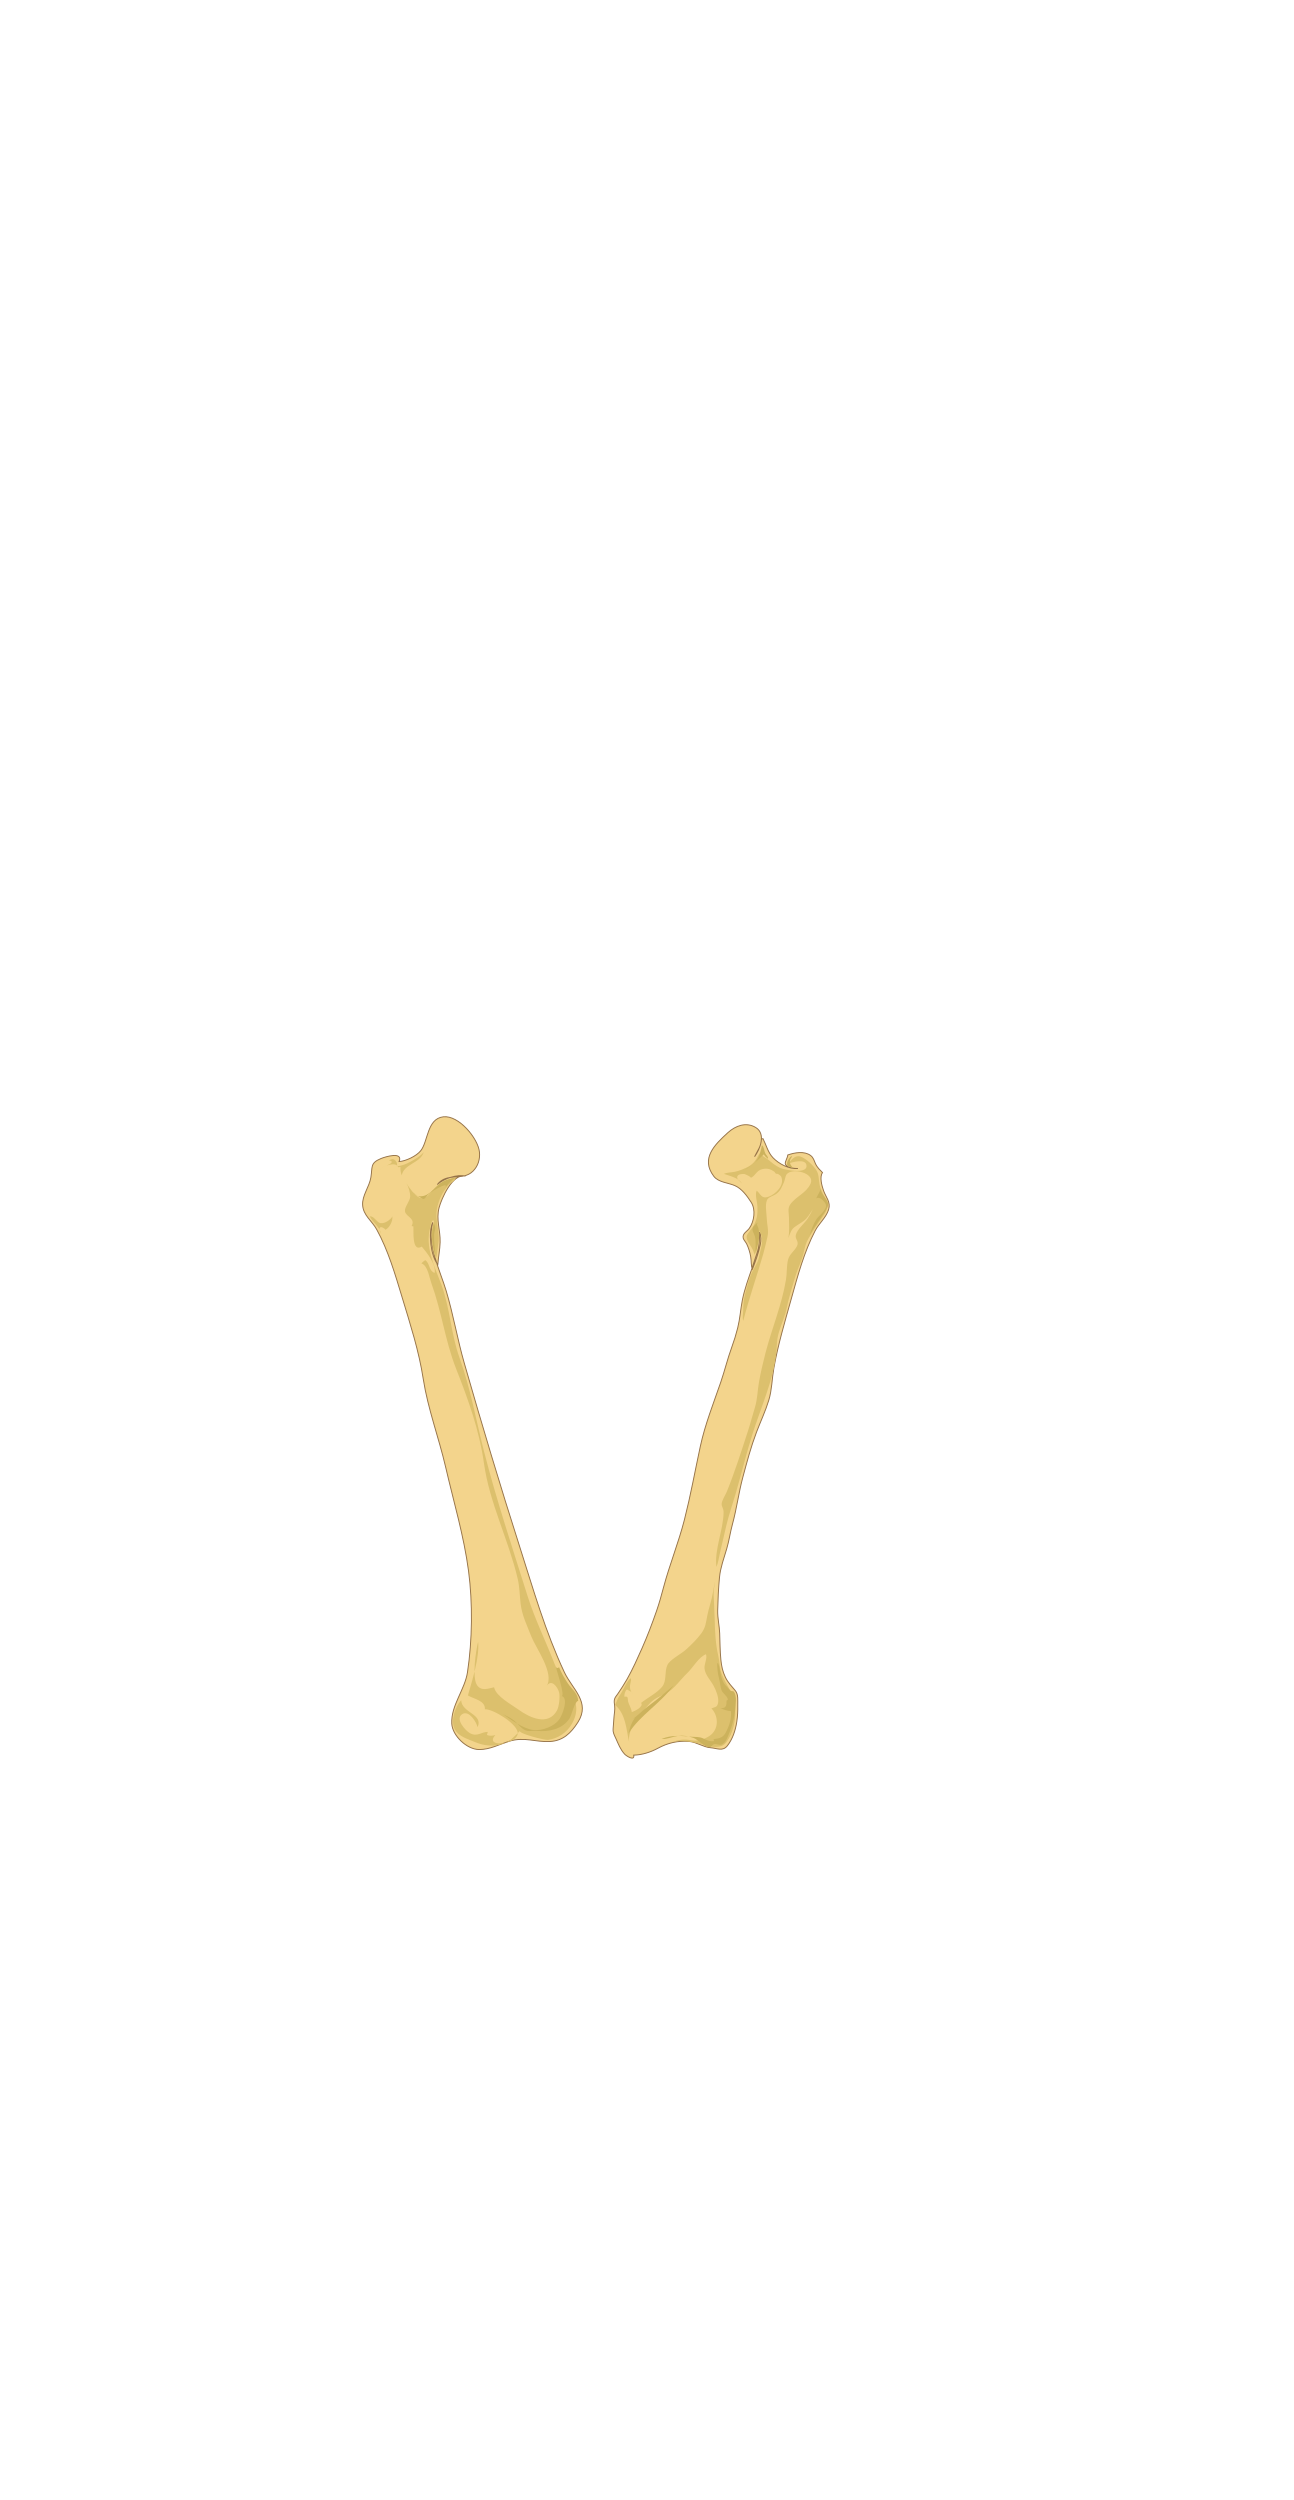
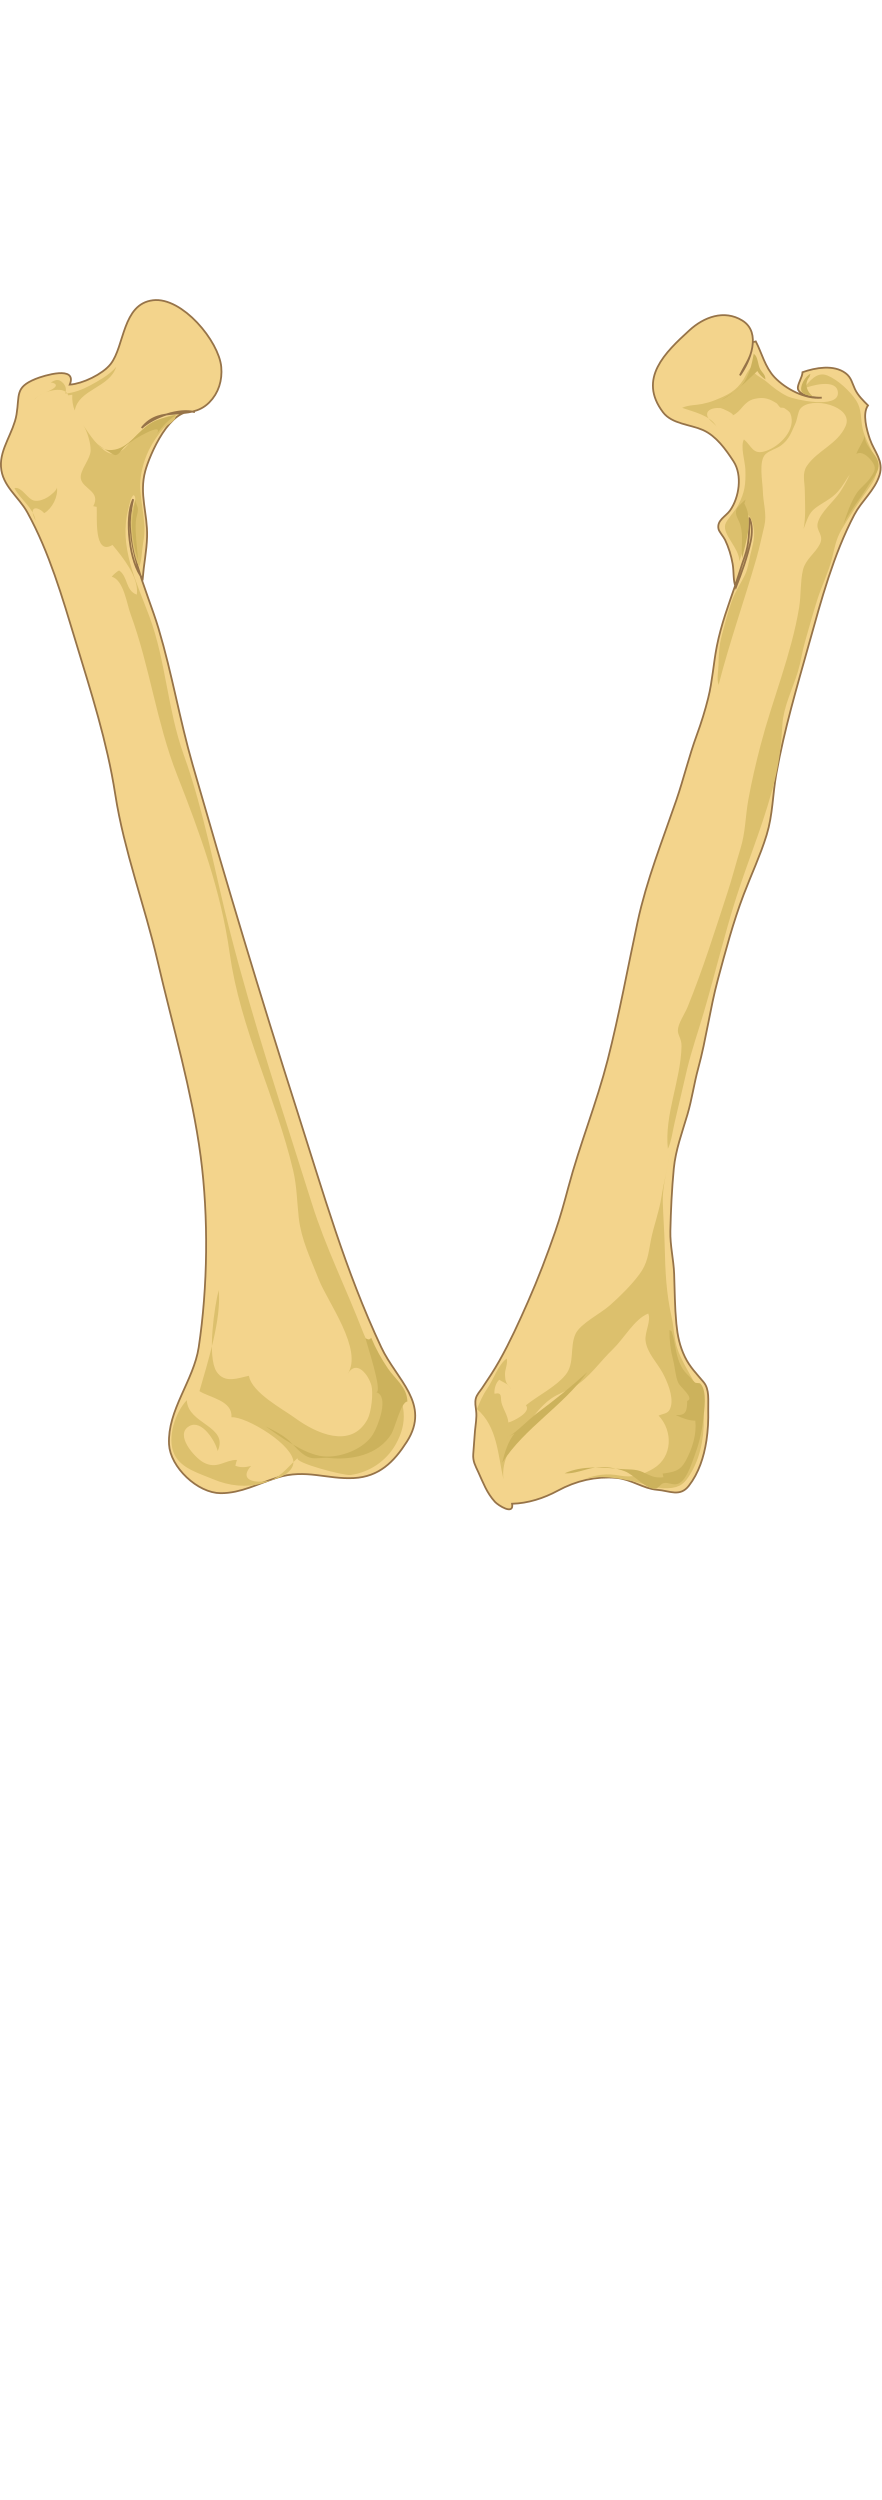
- <svg xmlns="http://www.w3.org/2000/svg" version="1.0" id="Layer_1" width="435.687" height="841.89" viewBox="0 0 435.687 841.89" overflow="visible" enable-background="new 0 0 435.687 841.89" xml:space="preserve" style="overflow: visible; display: inline;">
+ <svg xmlns="http://www.w3.org/2000/svg" version="1.0" id="Layer_1" width="157.455" height="446.529" viewBox="0 0 157.455 446.529" overflow="visible" enable-background="new 0 0 435.687 841.89" xml:space="preserve" style="display:inline;overflow:visible">
  <defs id="defs3096" />
-   <g id="layer3" style="display: inline;">
+   <g id="layer3" style="display:inline" transform="translate(-121.9454,-322.4686)">
    <g id="g3760">
-       <path d="M 190.045,563.119 C 183.616,549.417 179.667,535.423 175.034,520.949 C 168.467,500.428 162.286,479.764 156.361,459.094 C 154.027,450.948 152.69,442.856 150.273,434.769 C 148.121,427.576 143.802,419.348 145.729,411.635 C 144.118,414.974 145.088,423.124 147.429,425.801 C 147.629,423.301 148.143,420.877 148.215,418.341 C 148.335,414.164 146.762,410.75 147.892,406.592 C 148.656,403.773 152.358,394.984 156.76,396.081 C 153.972,395.339 149.423,396.909 147.252,398.904 C 150.633,394.589 155.756,397.92 159.309,394.362 C 160.99,392.678 161.684,390.389 161.465,388.012 C 161.041,383.406 154.486,375.463 149.269,376.097 C 143.778,376.765 144.214,384.303 141.702,387.493 C 140.265,389.32 136.633,391.031 134.407,391.167 C 135.806,387.688 129.765,389.545 128.274,390.157 C 124.577,391.676 125.476,393.022 124.897,396.505 C 124.361,399.72 121.926,402.596 122.117,405.803 C 122.325,409.296 125.26,411.128 126.843,414.01 C 130.751,421.121 133.043,429.051 135.426,436.914 C 138.21,446.099 141.073,454.942 142.528,464.338 C 144.101,474.49 147.786,484.149 150.094,494.131 C 152.766,505.686 156.253,517.362 157.793,529.07 C 159.211,539.847 159.062,552.345 157.435,563.125 C 156.543,569.038 151.823,574.337 152.137,580.449 C 152.346,584.505 157.229,589.169 161.376,589.171 C 165.032,589.173 168.063,587.444 171.48,586.382 C 176.553,584.805 180.318,586.719 185.138,586.469 C 189.619,586.237 192.28,583.642 194.625,579.955 C 198.928,573.189 192.773,568.933 190.045,563.119 z" id="path469" style="fill: rgb(243, 212, 140); stroke: rgb(150, 115, 72); stroke-width: 0.322;" />
-       <path style="fill: rgb(220, 192, 109);" id="path473" d="M 158.221,583.635 C 160.704,585.042 162.107,583.184 164.274,583.226 C 164.156,583.585 164.051,583.889 163.987,584.27 C 164.805,584.615 165.877,584.587 166.799,584.281 C 162.957,588.601 173.799,587.586 174.336,583.885 C 174.791,580.759 165.904,575.403 163.289,575.608 C 163.508,572.619 159.416,572.125 157.57,570.943 C 159.033,565.817 161.524,558.101 161.01,552.899 C 160.283,555.587 158.887,564.843 160.628,567.464 C 162.085,569.656 164.496,568.594 166.393,568.197 C 166.94,571.233 172.395,574.096 174.671,575.76 C 178.366,578.458 184.61,581.351 187.56,576.02 C 188.283,574.713 188.643,571.282 188.284,569.938 C 187.792,568.105 185.662,565.164 184.031,567.866 C 186.889,563.583 180.419,554.962 178.89,551.014 C 177.451,547.3 175.756,543.963 175.307,539.972 C 174.987,537.136 174.978,534.39 174.321,531.589 C 171.227,518.41 164.858,506.276 162.959,492.681 C 161.416,481.625 157.663,471.273 153.571,460.873 C 149.901,451.54 148.698,441.491 145.268,432.16 C 144.573,430.267 144.039,426.077 141.916,425.479 C 142.158,425.125 142.864,424.523 143.212,424.355 C 144.849,425.477 144.316,427.935 146.375,428.677 C 146.848,425.637 143.8,421.914 142.04,419.802 C 138.628,421.855 139.336,414.551 139.218,413.008 C 139.012,412.97 138.807,412.925 138.605,412.875 C 140.024,410.225 136.721,409.826 136.383,407.955 C 136.123,406.512 138.084,404.532 138.132,402.952 C 138.173,401.62 137.521,399.47 136.823,398.422 C 137.882,400.013 139.504,402.514 141.286,403.331 C 142.658,403.96 143.919,402.936 144.744,401.96 C 145.803,400.71 146.909,399.499 148.265,398.562 C 148.675,398.279 153.03,395.982 153.269,396.765 C 153.539,397.648 151.634,398.412 151.163,398.958 C 150.162,400.122 149.253,401.413 148.571,402.793 C 147.554,404.851 146.822,407.632 146.996,409.943 C 147.158,412.077 147.613,414.291 147.737,416.436 C 147.799,417.476 147.682,418.489 147.504,419.495 C 147.282,420.751 147.289,422.647 146.792,423.735 C 145.812,421.717 145.471,418.886 145.322,416.652 C 145.242,415.485 145.368,414.083 145.717,412.978 C 145.909,412.37 146.418,411.456 145.847,410.897 C 145.276,411.222 145.088,412.544 144.913,413.183 C 143.045,420.042 146.325,426.359 148.645,432.622 C 151.569,440.516 151.851,449.156 154.743,457.225 C 158.465,467.602 160.259,478.037 162.978,488.686 C 167.2,505.222 172.544,521.154 177.639,537.397 C 180.11,545.278 183.793,552.645 186.741,560.295 C 189.412,567.225 197.332,572.256 192.581,580.526 C 190.893,583.464 187.888,585.47 184.533,585.925 C 183.435,586.074 174.237,583.687 175.137,582.858 C 172.999,584.83 172.086,586.459 168.968,587.371 C 165.99,588.241 162.833,587.871 160.024,586.677 C 157.631,585.66 154.295,584.787 153.082,582.231 C 151.695,579.306 153.249,574.754 155.311,572.551 C 155.475,576.879 162.871,577.147 160.823,581.65 C 160.452,579.932 157.968,575.868 155.714,577.212 C 153.095,578.769 156.703,582.774 158.221,583.635 z" />
-       <path style="fill: rgb(220, 192, 109);" id="path475" d="M 134.853,392.979 C 134.81,393.922 134.919,394.924 135.303,395.79 C 135.964,391.976 141.584,391.72 142.696,387.987 C 141.638,389.352 139.509,390.514 137.998,391.338 C 136.748,392.02 135.03,392.682 133.599,392.755 C 133.843,392.068 133.707,391.382 133.179,390.855 C 132.388,390.063 131.86,390.301 131.006,390.781 C 131.956,390.908 132.305,391.325 131.407,391.907 C 130.211,392.683 129.029,392.706 128.046,393.874 C 128.832,392.661 133.447,391.001 134.121,393.082" />
-       <path style="fill: rgb(220, 192, 109);" id="path477" d="M 132.108,409.464 C 132.381,411.15 131.256,413.324 129.829,414.13 C 129.55,413.726 128.447,412.951 127.963,413.391 C 127.474,413.834 128.094,415.093 128.315,415.495 C 127.829,413.002 125.604,411.777 124.521,409.648 C 125.892,409.338 126.83,411.673 128.095,411.896 C 128.878,412.034 129.803,411.677 130.454,411.276 C 130.855,411.03 132.201,410.035 132.108,409.464 z" />
-       <path style="fill: rgb(204, 178, 92);" id="path483" d="M 146.074,411.793 C 145.799,413.608 145.435,415.094 145.534,416.946 C 145.632,418.772 145.99,420.744 146.616,422.46 C 146.434,420.169 146.06,417.897 146.209,415.578 C 146.251,414.913 146.57,414.168 146.579,413.537 C 146.59,412.864 146.141,412.324 146.074,411.659" />
-       <path style="fill: rgb(204, 178, 92);" id="path485" d="M 153.941,396.362 C 152.259,397.083 151.096,398.52 149.98,399.911 C 150.846,398.405 148.494,399.578 148.088,399.775 C 146.617,400.492 145.295,401.293 144.082,402.405 C 143.7,402.756 143.168,403.735 142.59,403.757 C 142.211,403.771 141.559,403.224 141.225,403.049 C 140.296,402.564 139.653,402.053 138.878,401.378 C 139.899,402.314 140.432,402.958 141.913,402.847 C 145.079,402.613 146.602,399.228 149.284,397.816 C 150.801,397.019 152.465,396.959 153.941,396.362 z" />
-       <path d="M 188.55,578.677 C 189.413,577.305 191.597,571.814 189.095,571.11 C 190.47,571.498 187.294,561.959 187.217,561.487 C 187.765,561.734 187.79,561.861 188.263,561.426 C 189.05,563.351 190.069,565.171 191.233,566.894 C 192.552,568.841 194.649,570.207 194.712,572.796 C 193.568,572.81 192.501,577.572 191.83,578.628 C 189.464,582.355 184.774,583.305 180.681,582.875 C 179.689,582.77 178.431,583.067 177.506,582.872 C 175.75,582.497 174.524,580.547 173.21,579.484 C 171.988,578.496 170.72,577.93 169.353,577.22 C 172.036,579.116 176.334,582.25 179.654,582.587 C 182.715,582.899 186.886,581.324 188.55,578.677 z" id="path487" style="fill: rgb(204, 178, 92);" />
+       <path d="m 190.045,563.119 c -6.429,-13.702 -10.378,-27.696 -15.011,-42.17 -6.567,-20.521 -12.748,-41.185 -18.673,-61.855 -2.334,-8.146 -3.671,-16.238 -6.088,-24.325 -2.152,-7.193 -6.471,-15.421 -4.544,-23.134 -1.611,3.339 -0.641,11.489 1.7,14.166 0.2,-2.5 0.714,-4.924 0.786,-7.46 0.12,-4.177 -1.453,-7.591 -0.323,-11.749 0.764,-2.819 4.466,-11.608 8.868,-10.511 -2.788,-0.742 -7.337,0.828 -9.508,2.823 3.381,-4.315 8.504,-0.984 12.057,-4.542 1.681,-1.684 2.375,-3.973 2.156,-6.35 -0.424,-4.606 -6.979,-12.549 -12.196,-11.915 -5.491,0.668 -5.055,8.206 -7.567,11.396 -1.437,1.827 -5.069,3.538 -7.295,3.674 1.399,-3.479 -4.642,-1.622 -6.133,-1.01 -3.697,1.519 -2.798,2.865 -3.377,6.348 -0.536,3.215 -2.971,6.091 -2.78,9.298 0.208,3.493 3.143,5.325 4.726,8.207 3.908,7.111 6.2,15.041 8.583,22.904 2.784,9.185 5.647,18.028 7.102,27.424 1.573,10.152 5.258,19.811 7.566,29.793 2.672,11.555 6.159,23.231 7.699,34.939 1.418,10.777 1.269,23.275 -0.358,34.055 -0.892,5.913 -5.612,11.212 -5.298,17.324 0.209,4.056 5.092,8.72 9.239,8.722 3.656,0.002 6.687,-1.727 10.104,-2.789 5.073,-1.577 8.838,0.337 13.658,0.087 4.481,-0.232 7.142,-2.827 9.487,-6.514 4.303,-6.766 -1.852,-11.022 -4.58,-16.836 z" id="path469" style="fill:#f3d48c;stroke:#967348;stroke-width:0.322" />
+       <path style="fill:#dcc06d" id="path473" d="m 158.221,583.635 c 2.483,1.407 3.886,-0.451 6.053,-0.409 -0.118,0.359 -0.223,0.663 -0.287,1.044 0.818,0.345 1.89,0.317 2.812,0.011 -3.842,4.32 7,3.305 7.537,-0.396 0.455,-3.126 -8.432,-8.482 -11.047,-8.277 0.219,-2.989 -3.873,-3.483 -5.719,-4.665 1.463,-5.126 3.954,-12.842 3.44,-18.044 -0.727,2.688 -2.123,11.944 -0.382,14.565 1.457,2.192 3.868,1.13 5.765,0.733 0.547,3.036 6.002,5.899 8.278,7.563 3.695,2.698 9.939,5.591 12.889,0.26 0.723,-1.307 1.083,-4.738 0.724,-6.082 -0.492,-1.833 -2.622,-4.774 -4.253,-2.072 2.858,-4.283 -3.612,-12.904 -5.141,-16.852 -1.439,-3.714 -3.134,-7.051 -3.583,-11.042 -0.32,-2.836 -0.329,-5.582 -0.986,-8.383 -3.094,-13.179 -9.463,-25.313 -11.362,-38.908 -1.543,-11.056 -5.296,-21.408 -9.388,-31.808 -3.67,-9.333 -4.873,-19.382 -8.303,-28.713 -0.695,-1.893 -1.229,-6.083 -3.352,-6.681 0.242,-0.354 0.948,-0.956 1.296,-1.124 1.637,1.122 1.104,3.58 3.163,4.322 0.473,-3.04 -2.575,-6.763 -4.335,-8.875 -3.412,2.053 -2.704,-5.251 -2.822,-6.794 -0.206,-0.038 -0.411,-0.083 -0.613,-0.133 1.419,-2.65 -1.884,-3.049 -2.222,-4.92 -0.26,-1.443 1.701,-3.423 1.749,-5.003 0.041,-1.332 -0.611,-3.482 -1.309,-4.53 1.059,1.591 2.681,4.092 4.463,4.909 1.372,0.629 2.633,-0.395 3.458,-1.371 1.059,-1.25 2.165,-2.461 3.521,-3.398 0.41,-0.283 4.765,-2.58 5.004,-1.797 0.27,0.883 -1.635,1.647 -2.106,2.193 -1.001,1.164 -1.91,2.455 -2.592,3.835 -1.017,2.058 -1.749,4.839 -1.575,7.15 0.162,2.134 0.617,4.348 0.741,6.493 0.062,1.04 -0.055,2.053 -0.233,3.059 -0.222,1.256 -0.215,3.152 -0.712,4.24 -0.98,-2.018 -1.321,-4.849 -1.47,-7.083 -0.08,-1.167 0.046,-2.569 0.395,-3.674 0.192,-0.608 0.701,-1.522 0.13,-2.081 -0.571,0.325 -0.759,1.647 -0.934,2.286 -1.868,6.859 1.412,13.176 3.732,19.439 2.924,7.894 3.206,16.534 6.098,24.603 3.722,10.377 5.516,20.812 8.235,31.461 4.222,16.536 9.566,32.468 14.661,48.711 2.471,7.881 6.154,15.248 9.102,22.898 2.671,6.93 10.591,11.961 5.84,20.231 -1.688,2.938 -4.693,4.944 -8.048,5.399 -1.098,0.149 -10.296,-2.238 -9.396,-3.067 -2.138,1.972 -3.051,3.601 -6.169,4.513 -2.978,0.87 -6.135,0.5 -8.944,-0.694 -2.393,-1.017 -5.729,-1.89 -6.942,-4.446 -1.387,-2.925 0.167,-7.477 2.229,-9.68 0.164,4.328 7.56,4.596 5.512,9.099 -0.371,-1.718 -2.855,-5.782 -5.109,-4.438 -2.619,1.557 0.989,5.562 2.507,6.423 z" />
+       <path style="fill:#dcc06d" id="path475" d="m 134.853,392.979 c -0.043,0.943 0.066,1.945 0.45,2.811 0.661,-3.814 6.281,-4.07 7.393,-7.803 -1.058,1.365 -3.187,2.527 -4.698,3.351 -1.25,0.682 -2.968,1.344 -4.399,1.417 0.244,-0.687 0.108,-1.373 -0.42,-1.9 -0.791,-0.792 -1.319,-0.554 -2.173,-0.074 0.95,0.127 1.299,0.544 0.401,1.126 -1.196,0.776 -2.378,0.799 -3.361,1.967 0.786,-1.213 5.401,-2.873 6.075,-0.792" />
+       <path style="fill:#dcc06d" id="path477" d="m 132.108,409.464 c 0.273,1.686 -0.852,3.86 -2.279,4.666 -0.279,-0.404 -1.382,-1.179 -1.866,-0.739 -0.489,0.443 0.131,1.702 0.352,2.104 -0.486,-2.493 -2.711,-3.718 -3.794,-5.847 1.371,-0.31 2.309,2.025 3.574,2.248 0.783,0.138 1.708,-0.219 2.359,-0.62 0.401,-0.246 1.747,-1.241 1.654,-1.812 z" />
+       <path style="fill:#ccb25c" id="path483" d="m 146.074,411.793 c -0.275,1.815 -0.639,3.301 -0.54,5.153 0.098,1.826 0.456,3.798 1.082,5.514 -0.182,-2.291 -0.556,-4.563 -0.407,-6.882 0.042,-0.665 0.361,-1.41 0.37,-2.041 0.011,-0.673 -0.438,-1.213 -0.505,-1.878" />
+       <path style="fill:#ccb25c" id="path485" d="m 153.941,396.362 c -1.682,0.721 -2.845,2.158 -3.961,3.549 0.866,-1.506 -1.486,-0.333 -1.892,-0.136 -1.471,0.717 -2.793,1.518 -4.006,2.63 -0.382,0.351 -0.914,1.33 -1.492,1.352 -0.379,0.014 -1.031,-0.533 -1.365,-0.708 -0.929,-0.485 -1.572,-0.996 -2.347,-1.671 1.021,0.936 1.554,1.58 3.035,1.469 3.166,-0.234 4.689,-3.619 7.371,-5.031 1.517,-0.797 3.181,-0.857 4.657,-1.454 z" />
+       <path d="m 188.55,578.677 c 0.863,-1.372 3.047,-6.863 0.545,-7.567 1.375,0.388 -1.801,-9.151 -1.878,-9.623 0.548,0.247 0.573,0.374 1.046,-0.061 0.787,1.925 1.806,3.745 2.97,5.468 1.319,1.947 3.416,3.313 3.479,5.902 -1.144,0.014 -2.211,4.776 -2.882,5.832 -2.366,3.727 -7.056,4.677 -11.149,4.247 -0.992,-0.105 -2.25,0.192 -3.175,-0.003 -1.756,-0.375 -2.982,-2.325 -4.296,-3.388 -1.222,-0.988 -2.49,-1.554 -3.857,-2.264 2.683,1.896 6.981,5.03 10.301,5.367 3.061,0.312 7.232,-1.263 8.896,-3.91 z" id="path487" style="fill:#ccb25c" />
    </g>
    <g id="FemurLeft">
-       <path style="fill: rgb(243, 212, 140); stroke: rgb(150, 115, 72); stroke-width: 0.322;" id="path493" d="M 248.121,579.791 C 247.674,582.722 246.726,585.602 244.979,587.85 C 243.39,589.894 241.564,588.742 239.344,588.566 C 236.813,588.367 234.667,586.668 232.033,586.434 C 228.362,586.11 224.813,586.963 221.586,588.714 C 219.071,590.078 216.228,590.985 213.417,591.059 C 213.782,593.197 210.898,591.324 210.341,590.707 C 208.882,589.091 208.256,587.325 207.379,585.408 C 206.852,584.259 206.382,583.498 206.472,582.186 C 206.568,580.82 206.666,579.452 206.779,578.086 C 206.882,576.851 207.139,575.694 206.986,574.441 C 206.898,573.725 206.747,572.958 206.932,572.244 C 207.114,571.552 207.64,571.01 208.033,570.431 C 209.116,568.827 210.179,567.227 211.13,565.539 C 213.052,562.127 214.665,558.553 216.245,554.974 C 218.075,550.832 219.638,546.699 221.118,542.441 C 222.035,539.8 222.731,537.256 223.45,534.561 C 225.503,526.848 228.509,519.508 230.491,511.755 C 232.568,503.626 234.059,495.344 235.826,487.136 C 237.433,479.68 240.261,472.609 242.741,465.4 C 244.068,461.548 245.005,457.549 246.423,453.693 C 247.212,451.545 247.875,449.396 248.43,447.172 C 249.21,444.051 249.371,440.979 249.992,437.834 C 250.736,434.077 252.078,430.473 253.321,426.864 C 253.876,425.254 254.337,423.629 254.912,422.018 C 255.817,419.489 255.742,417.49 255.791,414.911 C 256.333,416.165 256.331,417.726 256.028,419.148 C 255.449,421.875 254.4,424.805 253.372,427.398 C 252.842,426.105 253.065,424.716 252.801,423.168 C 252.553,421.728 252.078,420.205 251.449,418.89 C 251.192,418.353 250.394,417.465 250.281,416.954 C 249.938,415.4 251.576,414.717 252.336,413.651 C 253.987,411.33 254.571,407.33 252.954,404.858 C 251.576,402.75 249.875,400.34 247.514,399.285 C 245.237,398.268 241.964,398.215 240.367,396.104 C 235.831,390.102 240.758,385.417 245.115,381.436 C 247.642,379.127 251.264,377.713 254.512,379.707 C 258.05,381.878 255.919,387.033 254.107,389.517 C 255.171,387.322 256.287,386.156 256.411,383.592 C 256.576,383.53 256.761,383.48 256.932,383.439 C 258.01,385.495 258.585,388.067 260.303,389.871 C 262.275,391.945 265.783,393.812 268.72,393.493 C 267.738,393.588 264.779,393.225 264.461,391.935 C 264.293,391.248 265.268,389.822 265.286,388.948 C 267.57,388.15 270.84,387.537 272.967,389.116 C 274.007,389.888 274.149,390.916 274.654,391.981 C 275.214,393.154 276.136,394.025 276.983,394.879 C 275.917,396.36 276.77,399.3 277.307,400.878 C 278.087,403.167 279.841,404.766 279.033,407.35 C 278.179,410.075 275.828,411.933 274.535,414.408 C 270.779,421.601 268.657,429.576 266.439,437.489 C 264.289,445.166 262.008,452.828 260.606,460.685 C 259.946,464.368 259.983,467.974 258.879,471.584 C 257.763,475.243 256.115,478.708 254.761,482.279 C 252.882,487.228 251.549,492.288 250.174,497.389 C 248.757,502.647 248.094,508.019 246.654,513.285 C 245.901,516.046 245.537,518.801 244.732,521.53 C 243.795,524.717 242.614,527.853 242.294,531.184 C 241.941,534.887 241.765,538.639 241.681,542.353 C 241.624,544.975 242.262,547.446 242.356,550 C 242.467,553.005 242.462,555.896 242.753,558.92 C 242.955,561.02 243.354,562.91 244.269,564.814 C 245.15,566.643 246.37,567.825 247.624,569.343 C 248.701,570.651 248.408,572.564 248.446,574.406 C 248.484,576.128 248.399,577.971 248.121,579.791 z" />
-       <path style="fill: rgb(220, 192, 109);" id="path495" d="M 241.91,557.729 C 240.947,553.514 240.761,549.452 240.674,545.151 C 240.621,542.483 240.399,539.797 240.326,537.145 C 240.241,534.127 241.288,531.06 241.572,528.052 C 241.313,530.791 240.498,533.544 240.083,536.277 C 239.68,538.922 238.69,541.427 238.187,544.049 C 237.738,546.393 237.626,548.113 236.126,550.105 C 234.648,552.074 232.727,553.974 230.893,555.6 C 229.158,557.135 225.586,558.882 224.736,560.731 C 223.687,563.006 224.625,565.971 222.974,568.018 C 221.241,570.165 218.045,571.723 215.885,573.464 C 216.906,574.687 213.693,576.303 212.741,576.544 C 212.647,575.253 211.832,574.233 211.516,572.999 C 211.292,572.127 211.764,571.055 210.266,571.406 C 210.177,570.629 210.507,569.387 211.134,568.907 C 211.893,569.479 212.849,569.572 213.143,570.59 C 213.051,570.015 212.571,569.869 212.392,569.412 C 212.158,568.818 212.21,568.77 212.149,568.169 C 212.045,567.116 212.697,566.134 212.456,565.129 C 210.995,566.09 210.037,568.954 209.005,570.425 C 208.22,571.544 207.621,572.936 207.138,574.157 C 210.817,577.276 210.882,582.475 211.873,586.706 C 211.415,583.296 213.571,579.908 215.592,577.503 C 217.107,575.701 218.407,573.658 220.368,572.284 C 221.622,571.404 223.078,570.958 224.422,570.199 C 227.085,568.696 229.212,565.54 231.442,563.421 C 233.33,561.626 235.294,558.026 237.723,557.083 C 238.304,558.325 237.073,560.424 237.246,561.919 C 237.502,564.101 239.303,565.832 240.309,567.698 C 241.13,569.222 242.21,571.812 241.792,573.589 C 241.452,575.027 240.762,574.818 239.58,575.306 C 242.2,578.102 242.04,582.696 238.715,584.725 C 236.674,585.97 234.819,586.441 232.603,586.018 C 230.418,585.602 228.532,585.838 226.424,586.614 C 229.279,585.936 231.942,586.454 234.774,586.996 C 236.873,587.397 239.04,588.399 241.188,588.295 C 243.555,588.178 244.312,587.369 245.461,585.384 C 247.302,582.208 247.899,578.036 247.562,574.423 C 247.156,570.079 244.317,567.341 242.943,563.386 C 242.335,561.634 242.333,559.572 241.91,557.729 z" />
-       <path style="fill: rgb(220, 192, 109);" id="path497" d="M 265.474,416.94 C 266.13,415.303 266.371,414.129 267.587,413.212 C 268.967,412.168 270.434,411.597 271.625,410.247 C 272.45,409.31 273.017,408.224 273.718,407.206 C 273.233,408.318 272.659,409.335 271.993,410.352 C 270.914,411.998 268.47,413.954 267.998,415.891 C 267.644,417.348 269.196,418.005 268.38,419.649 C 267.559,421.308 265.82,422.333 265.36,424.284 C 264.871,426.358 265.036,428.796 264.684,430.943 C 263.297,439.381 259.916,447.388 257.775,455.639 C 256.946,458.831 256.195,462.045 255.609,465.291 C 255.054,468.363 255.124,471.052 254.184,474.099 C 253.388,476.663 252.738,479.269 251.901,481.825 C 249.637,488.743 247.485,495.638 244.734,502.385 C 244.3,503.449 243.042,505.299 243.019,506.491 C 243.001,507.435 243.703,507.951 243.673,509.366 C 243.547,515.397 240.578,521.624 241.235,527.666 C 241.878,526.364 242.116,524.313 242.481,522.816 C 243.232,519.712 243.908,516.599 244.654,513.49 C 245.495,509.994 246.683,506.611 247.692,503.163 C 249.679,496.368 251.32,489.446 253.476,482.689 C 255.788,475.449 258.846,468.328 260.525,460.954 C 261.213,457.929 261.519,454.973 261.69,451.925 C 261.869,448.704 263.55,445.443 264.472,442.387 C 264.996,440.654 265.208,438.928 265.704,437.19 C 266.416,434.693 267.106,432.187 267.882,429.709 C 268.682,427.154 269.955,424.652 270.591,422.065 C 271.059,420.169 271.254,418.759 272.286,417.016 C 273.724,414.589 275.278,412.224 276.933,409.939 C 278.26,408.107 278.966,406.879 278.246,404.523 C 277.651,402.573 276.441,400.946 276.03,399.062 C 275.645,397.312 275.883,395.583 274.892,394.038 C 273.795,392.332 271.572,390.271 269.702,389.525 C 267.82,388.774 266.541,390.566 265.367,391.941 C 266.615,391.335 271.636,389.928 271.608,392.711 C 271.582,395.487 263.955,393.928 262.527,393.217 C 261.106,392.512 260.007,391.629 258.824,390.615 C 257.95,389.866 256.369,389.336 256.124,388.1 C 255.441,388.671 255.198,389.515 254.733,390.258 C 253.432,392.341 251.875,393.043 249.674,393.935 C 248.905,394.247 248.161,394.456 247.355,394.622 C 246.234,394.85 244.792,394.801 243.784,395.315 C 245.748,396.024 248.87,396.648 249.919,398.671 C 249.562,398.035 248.004,397.253 248.269,396.248 C 248.501,395.369 249.95,395.293 250.66,395.356 C 250.908,395.377 253.336,396.447 252.757,396.683 C 254.448,395.997 254.658,394.152 256.789,393.694 C 258.518,393.322 259.506,393.754 260.729,394.552 C 260.727,394.551 261.156,395.135 261.271,395.229 C 261.435,395.363 261.834,395.223 262.049,395.37 C 262.402,395.609 262.955,395.943 263.112,396.329 C 264.257,399.158 261.241,402.166 258.767,403.016 C 256.391,403.83 256.242,402.132 254.824,400.953 C 254.141,402.178 255.033,404.903 255.078,406.345 C 255.152,408.934 255.009,410.334 253.781,412.723 C 253.305,413.647 251.697,415.311 251.477,416.164 C 250.996,418.022 254.064,420.415 253.984,422.722 C 254.694,421.004 254.97,419.425 255.133,417.611 C 255.252,416.24 255.029,414.848 255.083,413.465 C 255.071,413.831 255.979,414.861 256.147,415.281 C 256.414,415.94 256.569,416.626 256.623,417.334 C 256.738,418.843 256.279,420.228 255.942,421.67 C 255.635,422.97 255.558,424.056 254.95,425.267 C 254.191,426.782 253.247,428.174 252.667,429.779 C 251.965,431.72 251.411,433.89 250.873,435.925 C 250.387,437.771 250.304,439.352 250.275,441.237 C 250.258,442.389 249.925,443.711 250.295,444.801 C 252.255,437.143 254.894,429.737 257.073,422.132 C 257.608,420.257 258.011,418.278 258.469,416.382 C 258.956,414.346 258.237,412.235 258.198,410.169 C 258.168,408.58 257.393,404.824 258.669,403.591 C 259.335,402.949 260.645,402.622 261.423,402.053 C 262.926,400.959 263.289,399.661 264.019,398.095 C 264.323,397.441 264.484,396.027 264.85,395.529 C 266.646,393.078 274.57,394.995 272.978,398.58 C 271.538,401.825 267.967,402.888 266.069,405.678 C 265.169,407.006 265.673,408.503 265.691,410.066 C 265.721,412.358 265.907,414.674 265.474,416.94 z" />
-       <path style="fill: rgb(204, 178, 92);" id="path501" d="M 256.603,385.524 C 256.241,387.486 255.759,389.686 254.447,391.262 C 253.479,392.429 251.879,393.124 250.705,393.991 C 253.377,392.579 255.077,390.72 257.218,388.737 C 257.517,389.314 258.077,389.824 258.643,390.255 C 258.711,389.398 258.045,389.041 257.683,388.327 C 257.308,387.585 257.314,386.095 256.606,385.703" />
-       <path style="fill: rgb(204, 178, 92);" id="path503" d="M 266.698,389.245 C 265.864,389.556 264.592,391.555 265.184,392.503 C 265.508,393.023 266.586,393.128 267.128,393.282 C 266.081,392.443 265.494,391.023 266.528,389.784" />
-       <path style="fill: rgb(204, 178, 92);" id="path505" d="M 254.852,412.566 C 254.961,412.284 255.017,411.966 255.119,411.678 C 254.672,412.091 253.677,412.906 253.477,413.49 C 253.137,414.469 253.881,415.218 254.173,416.207 C 254.777,418.266 254.239,420.166 254.513,422.176 C 255.21,418.92 256.695,415.113 254.662,412.034" />
-       <path style="fill: rgb(204, 178, 92);" id="path507" d="M 276.408,400.306 C 276.08,401.458 275.305,402.453 274.888,403.543 C 275.911,402.97 277.016,404.026 277.585,404.749 C 278.627,406.066 278.193,406.679 277.282,407.968 C 276.624,408.9 275.567,409.632 274.976,410.523 C 273.976,412.029 273.113,414.358 272.618,416.063 C 273.812,413.657 275.715,411.358 277.133,409.042 C 277.668,408.168 278.599,407.117 278.817,406.116 C 279.312,403.86 276.471,402.656 276.414,400.484" />
-       <path style="fill: rgb(204, 178, 92);" id="path509" d="M 241.524,560.032 C 241.495,561.803 241.708,563.682 242.172,565.391 C 242.525,566.693 242.55,568.284 243.109,569.485 C 243.473,570.271 246.065,572.218 244.681,572.693 C 244.665,574.289 244.568,575.394 242.616,575.201 C 243.623,575.706 245.01,576.225 246.137,576.222 C 246.415,578.689 245.562,581.297 244.386,583.447 C 243.424,585.209 242.337,585.387 240.284,585.672 C 240.395,585.89 240.37,586.129 240.449,586.318 C 238.792,586.532 238.03,585.975 236.72,585.385 C 235.457,584.819 234.248,584.969 232.921,584.859 C 229.485,584.572 226.108,584.179 222.803,585.605 C 224.392,585.806 226.633,584.806 228.29,584.582 C 230.017,584.351 231.847,584.637 233.49,585.235 C 235.109,585.823 237.142,588.265 238.718,588.372 C 239.627,588.433 239.827,587.518 240.494,587.365 C 241.282,587.186 241.996,587.742 242.832,587.551 C 244.477,587.172 245.34,584.219 245.891,582.788 C 246.717,580.638 247.305,578.341 247.546,576.015 C 247.708,574.426 248.312,570.924 247.055,569.609 C 246.894,569.44 246.28,569.563 246.053,569.38 C 245.672,569.068 245.451,568.695 245.1,568.354 C 244.543,567.818 244.043,567.282 243.675,566.61 C 242.549,564.563 242.621,562.297 241.885,560.207" />
-       <path style="fill: rgb(204, 178, 92);" id="path511" d="M 213.84,578.503 C 212.68,579.929 212.053,581.97 211.652,583.728 C 215.64,577.498 222.544,573.577 226.841,567.545 C 223.996,570.119 220.985,572.564 217.903,574.848 C 216.3,576.035 213.914,578.603 212.424,579.248" />
+       <path style="fill:#f3d48c;stroke:#967348;stroke-width:0.322" id="path493" d="m 248.121,579.791 c -0.447,2.931 -1.395,5.811 -3.142,8.059 -1.589,2.044 -3.415,0.892 -5.635,0.716 -2.531,-0.199 -4.677,-1.898 -7.311,-2.132 -3.671,-0.324 -7.22,0.529 -10.447,2.28 -2.515,1.364 -5.358,2.271 -8.169,2.345 0.365,2.138 -2.519,0.265 -3.076,-0.352 -1.459,-1.616 -2.085,-3.382 -2.962,-5.299 -0.527,-1.149 -0.997,-1.91 -0.907,-3.222 0.096,-1.366 0.194,-2.734 0.307,-4.1 0.103,-1.235 0.36,-2.392 0.207,-3.645 -0.088,-0.716 -0.239,-1.483 -0.054,-2.197 0.182,-0.692 0.708,-1.234 1.101,-1.813 1.083,-1.604 2.146,-3.204 3.097,-4.892 1.922,-3.412 3.535,-6.986 5.115,-10.565 1.83,-4.142 3.393,-8.275 4.873,-12.533 0.917,-2.641 1.613,-5.185 2.332,-7.88 2.053,-7.713 5.059,-15.053 7.041,-22.806 2.077,-8.129 3.568,-16.411 5.335,-24.619 1.607,-7.456 4.435,-14.527 6.915,-21.736 1.327,-3.852 2.264,-7.851 3.682,-11.707 0.789,-2.148 1.452,-4.297 2.007,-6.521 0.78,-3.121 0.941,-6.193 1.562,-9.338 0.744,-3.757 2.086,-7.361 3.329,-10.97 0.555,-1.61 1.016,-3.235 1.591,-4.846 0.905,-2.529 0.83,-4.528 0.879,-7.107 0.542,1.254 0.54,2.815 0.237,4.237 -0.579,2.727 -1.628,5.657 -2.656,8.25 -0.53,-1.293 -0.307,-2.682 -0.571,-4.23 -0.248,-1.44 -0.723,-2.963 -1.352,-4.278 -0.257,-0.537 -1.055,-1.425 -1.168,-1.936 -0.343,-1.554 1.295,-2.237 2.055,-3.303 1.651,-2.321 2.235,-6.321 0.618,-8.793 -1.378,-2.108 -3.079,-4.518 -5.44,-5.573 -2.277,-1.017 -5.55,-1.07 -7.147,-3.181 -4.536,-6.002 0.391,-10.687 4.748,-14.668 2.527,-2.309 6.149,-3.723 9.397,-1.729 3.538,2.171 1.407,7.326 -0.405,9.81 1.064,-2.195 2.18,-3.361 2.304,-5.925 0.165,-0.062 0.35,-0.112 0.521,-0.153 1.078,2.056 1.653,4.628 3.371,6.432 1.972,2.074 5.48,3.941 8.417,3.622 -0.982,0.095 -3.941,-0.268 -4.259,-1.558 -0.168,-0.687 0.807,-2.113 0.825,-2.987 2.284,-0.798 5.554,-1.411 7.681,0.168 1.04,0.772 1.182,1.8 1.687,2.865 0.56,1.173 1.482,2.044 2.329,2.898 -1.066,1.481 -0.213,4.421 0.324,5.999 0.78,2.289 2.534,3.888 1.726,6.472 -0.854,2.725 -3.205,4.583 -4.498,7.058 -3.756,7.193 -5.878,15.168 -8.096,23.081 -2.15,7.677 -4.431,15.339 -5.833,23.196 -0.66,3.683 -0.623,7.289 -1.727,10.899 -1.116,3.659 -2.764,7.124 -4.118,10.695 -1.879,4.949 -3.212,10.009 -4.587,15.11 -1.417,5.258 -2.08,10.63 -3.52,15.896 -0.753,2.761 -1.117,5.516 -1.922,8.245 -0.937,3.187 -2.118,6.323 -2.438,9.654 -0.353,3.703 -0.529,7.455 -0.613,11.169 -0.057,2.622 0.581,5.093 0.675,7.647 0.111,3.005 0.106,5.896 0.397,8.92 0.202,2.1 0.601,3.99 1.516,5.894 0.881,1.829 2.101,3.011 3.355,4.529 1.077,1.308 0.784,3.221 0.822,5.063 0.038,1.722 -0.047,3.565 -0.325,5.385 z" />
+       <path style="fill:#dcc06d" id="path495" d="m 241.91,557.729 c -0.963,-4.215 -1.149,-8.277 -1.236,-12.578 -0.053,-2.668 -0.275,-5.354 -0.348,-8.006 -0.085,-3.018 0.962,-6.085 1.246,-9.093 -0.259,2.739 -1.074,5.492 -1.489,8.225 -0.403,2.645 -1.393,5.15 -1.896,7.772 -0.449,2.344 -0.561,4.064 -2.061,6.056 -1.478,1.969 -3.399,3.869 -5.233,5.495 -1.735,1.535 -5.307,3.282 -6.157,5.131 -1.049,2.275 -0.111,5.24 -1.762,7.287 -1.733,2.147 -4.929,3.705 -7.089,5.446 1.021,1.223 -2.192,2.839 -3.144,3.08 -0.094,-1.291 -0.909,-2.311 -1.225,-3.545 -0.224,-0.872 0.248,-1.944 -1.25,-1.593 -0.089,-0.777 0.241,-2.019 0.868,-2.499 0.759,0.572 1.715,0.665 2.009,1.683 -0.092,-0.575 -0.572,-0.721 -0.751,-1.178 -0.234,-0.594 -0.182,-0.642 -0.243,-1.243 -0.104,-1.053 0.548,-2.035 0.307,-3.04 -1.461,0.961 -2.419,3.825 -3.451,5.296 -0.785,1.119 -1.384,2.511 -1.867,3.732 3.679,3.119 3.744,8.318 4.735,12.549 -0.458,-3.41 1.698,-6.798 3.719,-9.203 1.515,-1.802 2.815,-3.845 4.776,-5.219 1.254,-0.88 2.71,-1.326 4.054,-2.085 2.663,-1.503 4.79,-4.659 7.02,-6.778 1.888,-1.795 3.852,-5.395 6.281,-6.338 0.581,1.242 -0.65,3.341 -0.477,4.836 0.256,2.182 2.057,3.913 3.063,5.779 0.821,1.524 1.901,4.114 1.483,5.891 -0.34,1.438 -1.03,1.229 -2.212,1.717 2.62,2.796 2.46,7.39 -0.865,9.419 -2.041,1.245 -3.896,1.716 -6.112,1.293 -2.185,-0.416 -4.071,-0.18 -6.179,0.596 2.855,-0.678 5.518,-0.16 8.35,0.382 2.099,0.401 4.266,1.403 6.414,1.299 2.367,-0.117 3.124,-0.926 4.273,-2.911 1.841,-3.176 2.438,-7.348 2.101,-10.961 -0.406,-4.344 -3.245,-7.082 -4.619,-11.037 -0.608,-1.752 -0.61,-3.814 -1.033,-5.657 z" />
+       <path style="fill:#dcc06d" id="path497" d="m 265.474,416.94 c 0.656,-1.637 0.897,-2.811 2.113,-3.728 1.38,-1.044 2.847,-1.615 4.038,-2.965 0.825,-0.937 1.392,-2.023 2.093,-3.041 -0.485,1.112 -1.059,2.129 -1.725,3.146 -1.079,1.646 -3.523,3.602 -3.995,5.539 -0.354,1.457 1.198,2.114 0.382,3.758 -0.821,1.659 -2.56,2.684 -3.02,4.635 -0.489,2.074 -0.324,4.512 -0.676,6.659 -1.387,8.438 -4.768,16.445 -6.909,24.696 -0.829,3.192 -1.58,6.406 -2.166,9.652 -0.555,3.072 -0.485,5.761 -1.425,8.808 -0.796,2.564 -1.446,5.17 -2.283,7.726 -2.264,6.918 -4.416,13.813 -7.167,20.56 -0.434,1.064 -1.692,2.914 -1.715,4.106 -0.018,0.944 0.684,1.46 0.654,2.875 -0.126,6.031 -3.095,12.258 -2.438,18.3 0.643,-1.302 0.881,-3.353 1.246,-4.85 0.751,-3.104 1.427,-6.217 2.173,-9.326 0.841,-3.496 2.029,-6.879 3.038,-10.327 1.987,-6.795 3.628,-13.717 5.784,-20.474 2.312,-7.24 5.37,-14.361 7.049,-21.735 0.688,-3.025 0.994,-5.981 1.165,-9.029 0.179,-3.221 1.86,-6.482 2.782,-9.538 0.524,-1.733 0.736,-3.459 1.232,-5.197 0.712,-2.497 1.402,-5.003 2.178,-7.481 0.8,-2.555 2.073,-5.057 2.709,-7.644 0.468,-1.896 0.663,-3.306 1.695,-5.049 1.438,-2.427 2.992,-4.792 4.647,-7.077 1.327,-1.832 2.033,-3.06 1.313,-5.416 -0.595,-1.95 -1.805,-3.577 -2.216,-5.461 -0.385,-1.75 -0.147,-3.479 -1.138,-5.024 -1.097,-1.706 -3.32,-3.767 -5.19,-4.513 -1.882,-0.751 -3.161,1.041 -4.335,2.416 1.248,-0.606 6.269,-2.013 6.241,0.77 -0.026,2.776 -7.653,1.217 -9.081,0.506 -1.421,-0.705 -2.52,-1.588 -3.703,-2.602 -0.874,-0.749 -2.455,-1.279 -2.7,-2.515 -0.683,0.571 -0.926,1.415 -1.391,2.158 -1.301,2.083 -2.858,2.785 -5.059,3.677 -0.769,0.312 -1.513,0.521 -2.319,0.687 -1.121,0.228 -2.563,0.179 -3.571,0.693 1.964,0.709 5.086,1.333 6.135,3.356 -0.357,-0.636 -1.915,-1.418 -1.65,-2.423 0.232,-0.879 1.681,-0.955 2.391,-0.892 0.248,0.021 2.676,1.091 2.097,1.327 1.691,-0.686 1.901,-2.531 4.032,-2.989 1.729,-0.372 2.717,0.06 3.94,0.858 -0.002,-0.001 0.427,0.583 0.542,0.677 0.164,0.134 0.563,-0.006 0.778,0.141 0.353,0.239 0.906,0.573 1.063,0.959 1.145,2.829 -1.871,5.837 -4.345,6.687 -2.376,0.814 -2.525,-0.884 -3.943,-2.063 -0.683,1.225 0.209,3.95 0.254,5.392 0.074,2.589 -0.069,3.989 -1.297,6.378 -0.476,0.924 -2.084,2.588 -2.304,3.441 -0.481,1.858 2.587,4.251 2.507,6.558 0.71,-1.718 0.986,-3.297 1.149,-5.111 0.119,-1.371 -0.104,-2.763 -0.05,-4.146 -0.012,0.366 0.896,1.396 1.064,1.816 0.267,0.659 0.422,1.345 0.476,2.053 0.115,1.509 -0.344,2.894 -0.681,4.336 -0.307,1.3 -0.384,2.386 -0.992,3.597 -0.759,1.515 -1.703,2.907 -2.283,4.512 -0.702,1.941 -1.256,4.111 -1.794,6.146 -0.486,1.846 -0.569,3.427 -0.598,5.312 -0.017,1.152 -0.35,2.474 0.02,3.564 1.96,-7.658 4.599,-15.064 6.778,-22.669 0.535,-1.875 0.938,-3.854 1.396,-5.75 0.487,-2.036 -0.232,-4.147 -0.271,-6.213 -0.03,-1.589 -0.805,-5.345 0.471,-6.578 0.666,-0.642 1.976,-0.969 2.754,-1.538 1.503,-1.094 1.866,-2.392 2.596,-3.958 0.304,-0.654 0.465,-2.068 0.831,-2.566 1.796,-2.451 9.72,-0.534 8.128,3.051 -1.44,3.245 -5.011,4.308 -6.909,7.098 -0.9,1.328 -0.396,2.825 -0.378,4.388 0.03,2.292 0.216,4.608 -0.217,6.874 z" />
+       <path style="fill:#ccb25c" id="path501" d="m 256.603,385.524 c -0.362,1.962 -0.844,4.162 -2.156,5.738 -0.968,1.167 -2.568,1.862 -3.742,2.729 2.672,-1.412 4.372,-3.271 6.513,-5.254 0.299,0.577 0.859,1.087 1.425,1.518 0.068,-0.857 -0.598,-1.214 -0.96,-1.928 -0.375,-0.742 -0.369,-2.232 -1.077,-2.624" />
+       <path style="fill:#ccb25c" id="path503" d="m 266.698,389.245 c -0.834,0.311 -2.106,2.31 -1.514,3.258 0.324,0.52 1.402,0.625 1.944,0.779 -1.047,-0.839 -1.634,-2.259 -0.6,-3.498" />
+       <path style="fill:#ccb25c" id="path505" d="m 254.852,412.566 c 0.109,-0.282 0.165,-0.6 0.267,-0.888 -0.447,0.413 -1.442,1.228 -1.642,1.812 -0.34,0.979 0.404,1.728 0.696,2.717 0.604,2.059 0.066,3.959 0.34,5.969 0.697,-3.256 2.182,-7.063 0.149,-10.142" />
+       <path style="fill:#ccb25c" id="path507" d="m 276.408,400.306 c -0.328,1.152 -1.103,2.147 -1.52,3.237 1.023,-0.573 2.128,0.483 2.697,1.206 1.042,1.317 0.608,1.93 -0.303,3.219 -0.658,0.932 -1.715,1.664 -2.306,2.555 -1,1.506 -1.863,3.835 -2.358,5.54 1.194,-2.406 3.097,-4.705 4.515,-7.021 0.535,-0.874 1.466,-1.925 1.684,-2.926 0.495,-2.256 -2.346,-3.46 -2.403,-5.632" />
+       <path style="fill:#ccb25c" id="path509" d="m 241.524,560.032 c -0.029,1.771 0.184,3.65 0.648,5.359 0.353,1.302 0.378,2.893 0.937,4.094 0.364,0.786 2.956,2.733 1.572,3.208 -0.016,1.596 -0.113,2.701 -2.065,2.508 1.007,0.505 2.394,1.024 3.521,1.021 0.278,2.467 -0.575,5.075 -1.751,7.225 -0.962,1.762 -2.049,1.94 -4.102,2.225 0.111,0.218 0.086,0.457 0.165,0.646 -1.657,0.214 -2.419,-0.343 -3.729,-0.933 -1.263,-0.566 -2.472,-0.416 -3.799,-0.526 -3.436,-0.287 -6.813,-0.68 -10.118,0.746 1.589,0.201 3.83,-0.799 5.487,-1.023 1.727,-0.231 3.557,0.055 5.2,0.653 1.619,0.588 3.652,3.03 5.228,3.137 0.909,0.061 1.109,-0.854 1.776,-1.007 0.788,-0.179 1.502,0.377 2.338,0.186 1.645,-0.379 2.508,-3.332 3.059,-4.763 0.826,-2.15 1.414,-4.447 1.655,-6.773 0.162,-1.589 0.766,-5.091 -0.491,-6.406 -0.161,-0.169 -0.775,-0.046 -1.002,-0.229 -0.381,-0.312 -0.602,-0.685 -0.953,-1.026 -0.557,-0.536 -1.057,-1.072 -1.425,-1.744 -1.126,-2.047 -1.054,-4.313 -1.79,-6.403" />
+       <path style="fill:#ccb25c" id="path511" d="m 213.84,578.503 c -1.16,1.426 -1.787,3.467 -2.188,5.225 3.988,-6.23 10.892,-10.151 15.189,-16.183 -2.845,2.574 -5.856,5.019 -8.938,7.303 -1.603,1.187 -3.989,3.755 -5.479,4.4" />
    </g>
  </g>
</svg>
